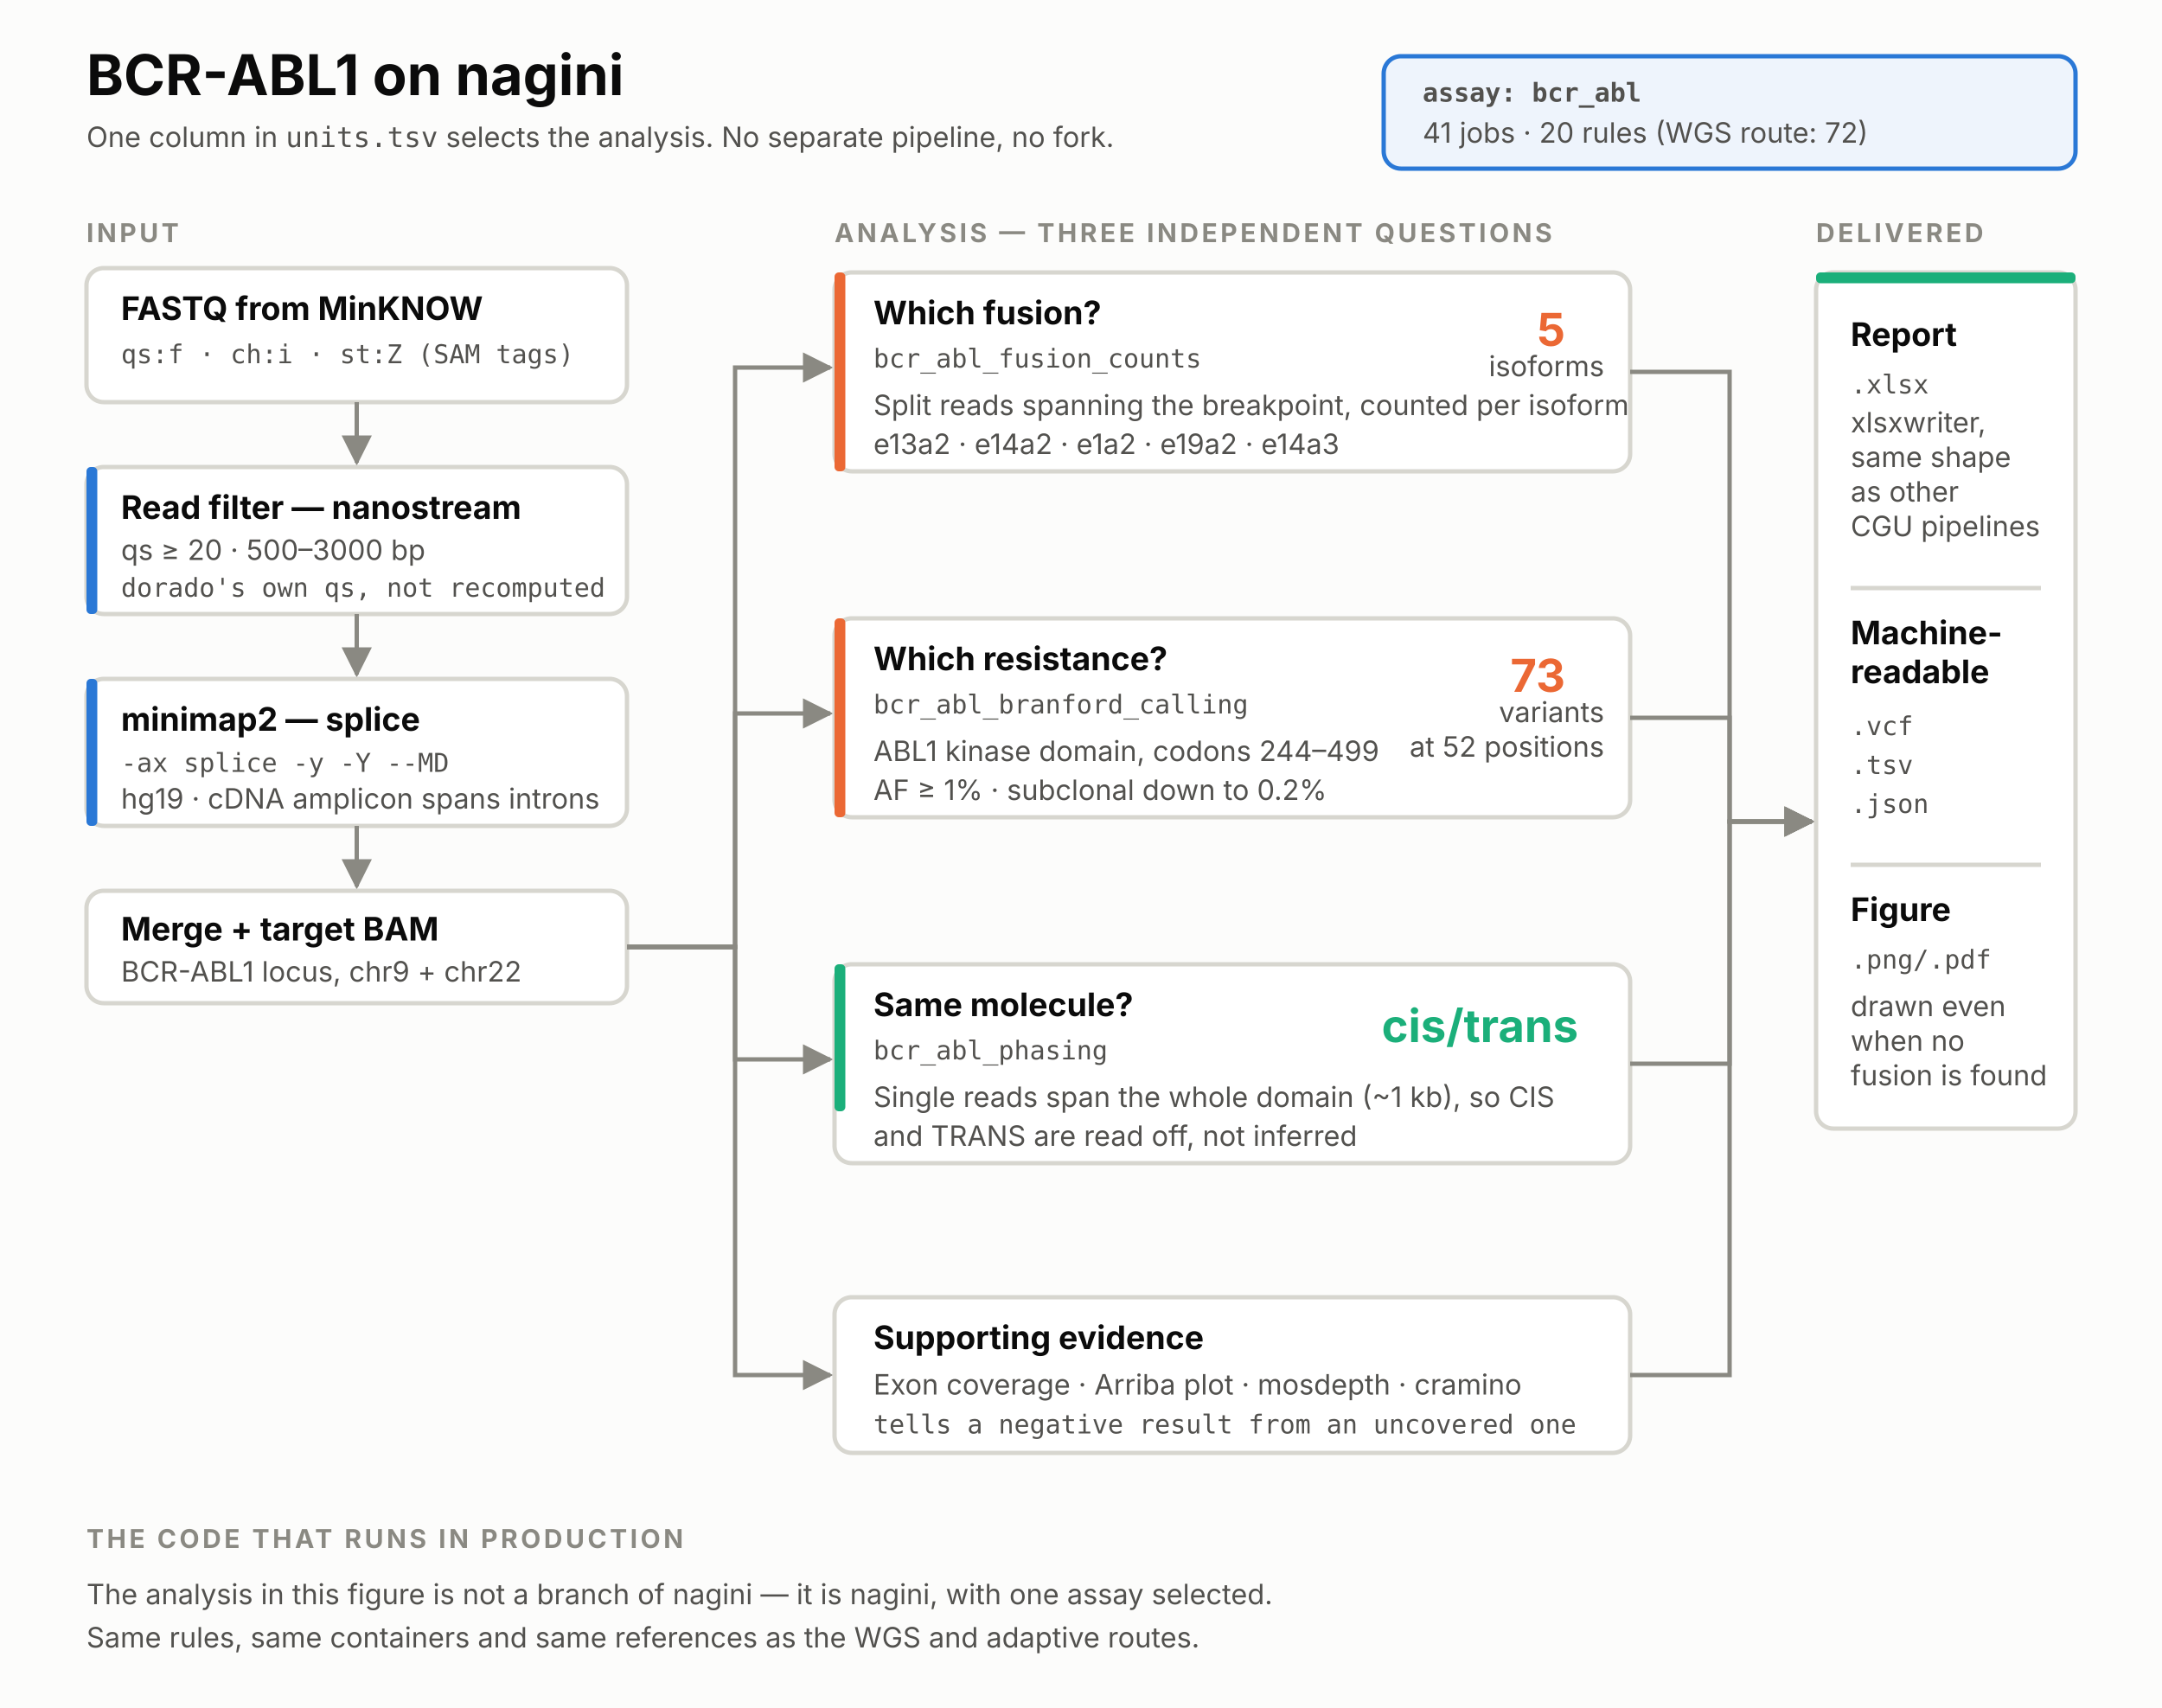
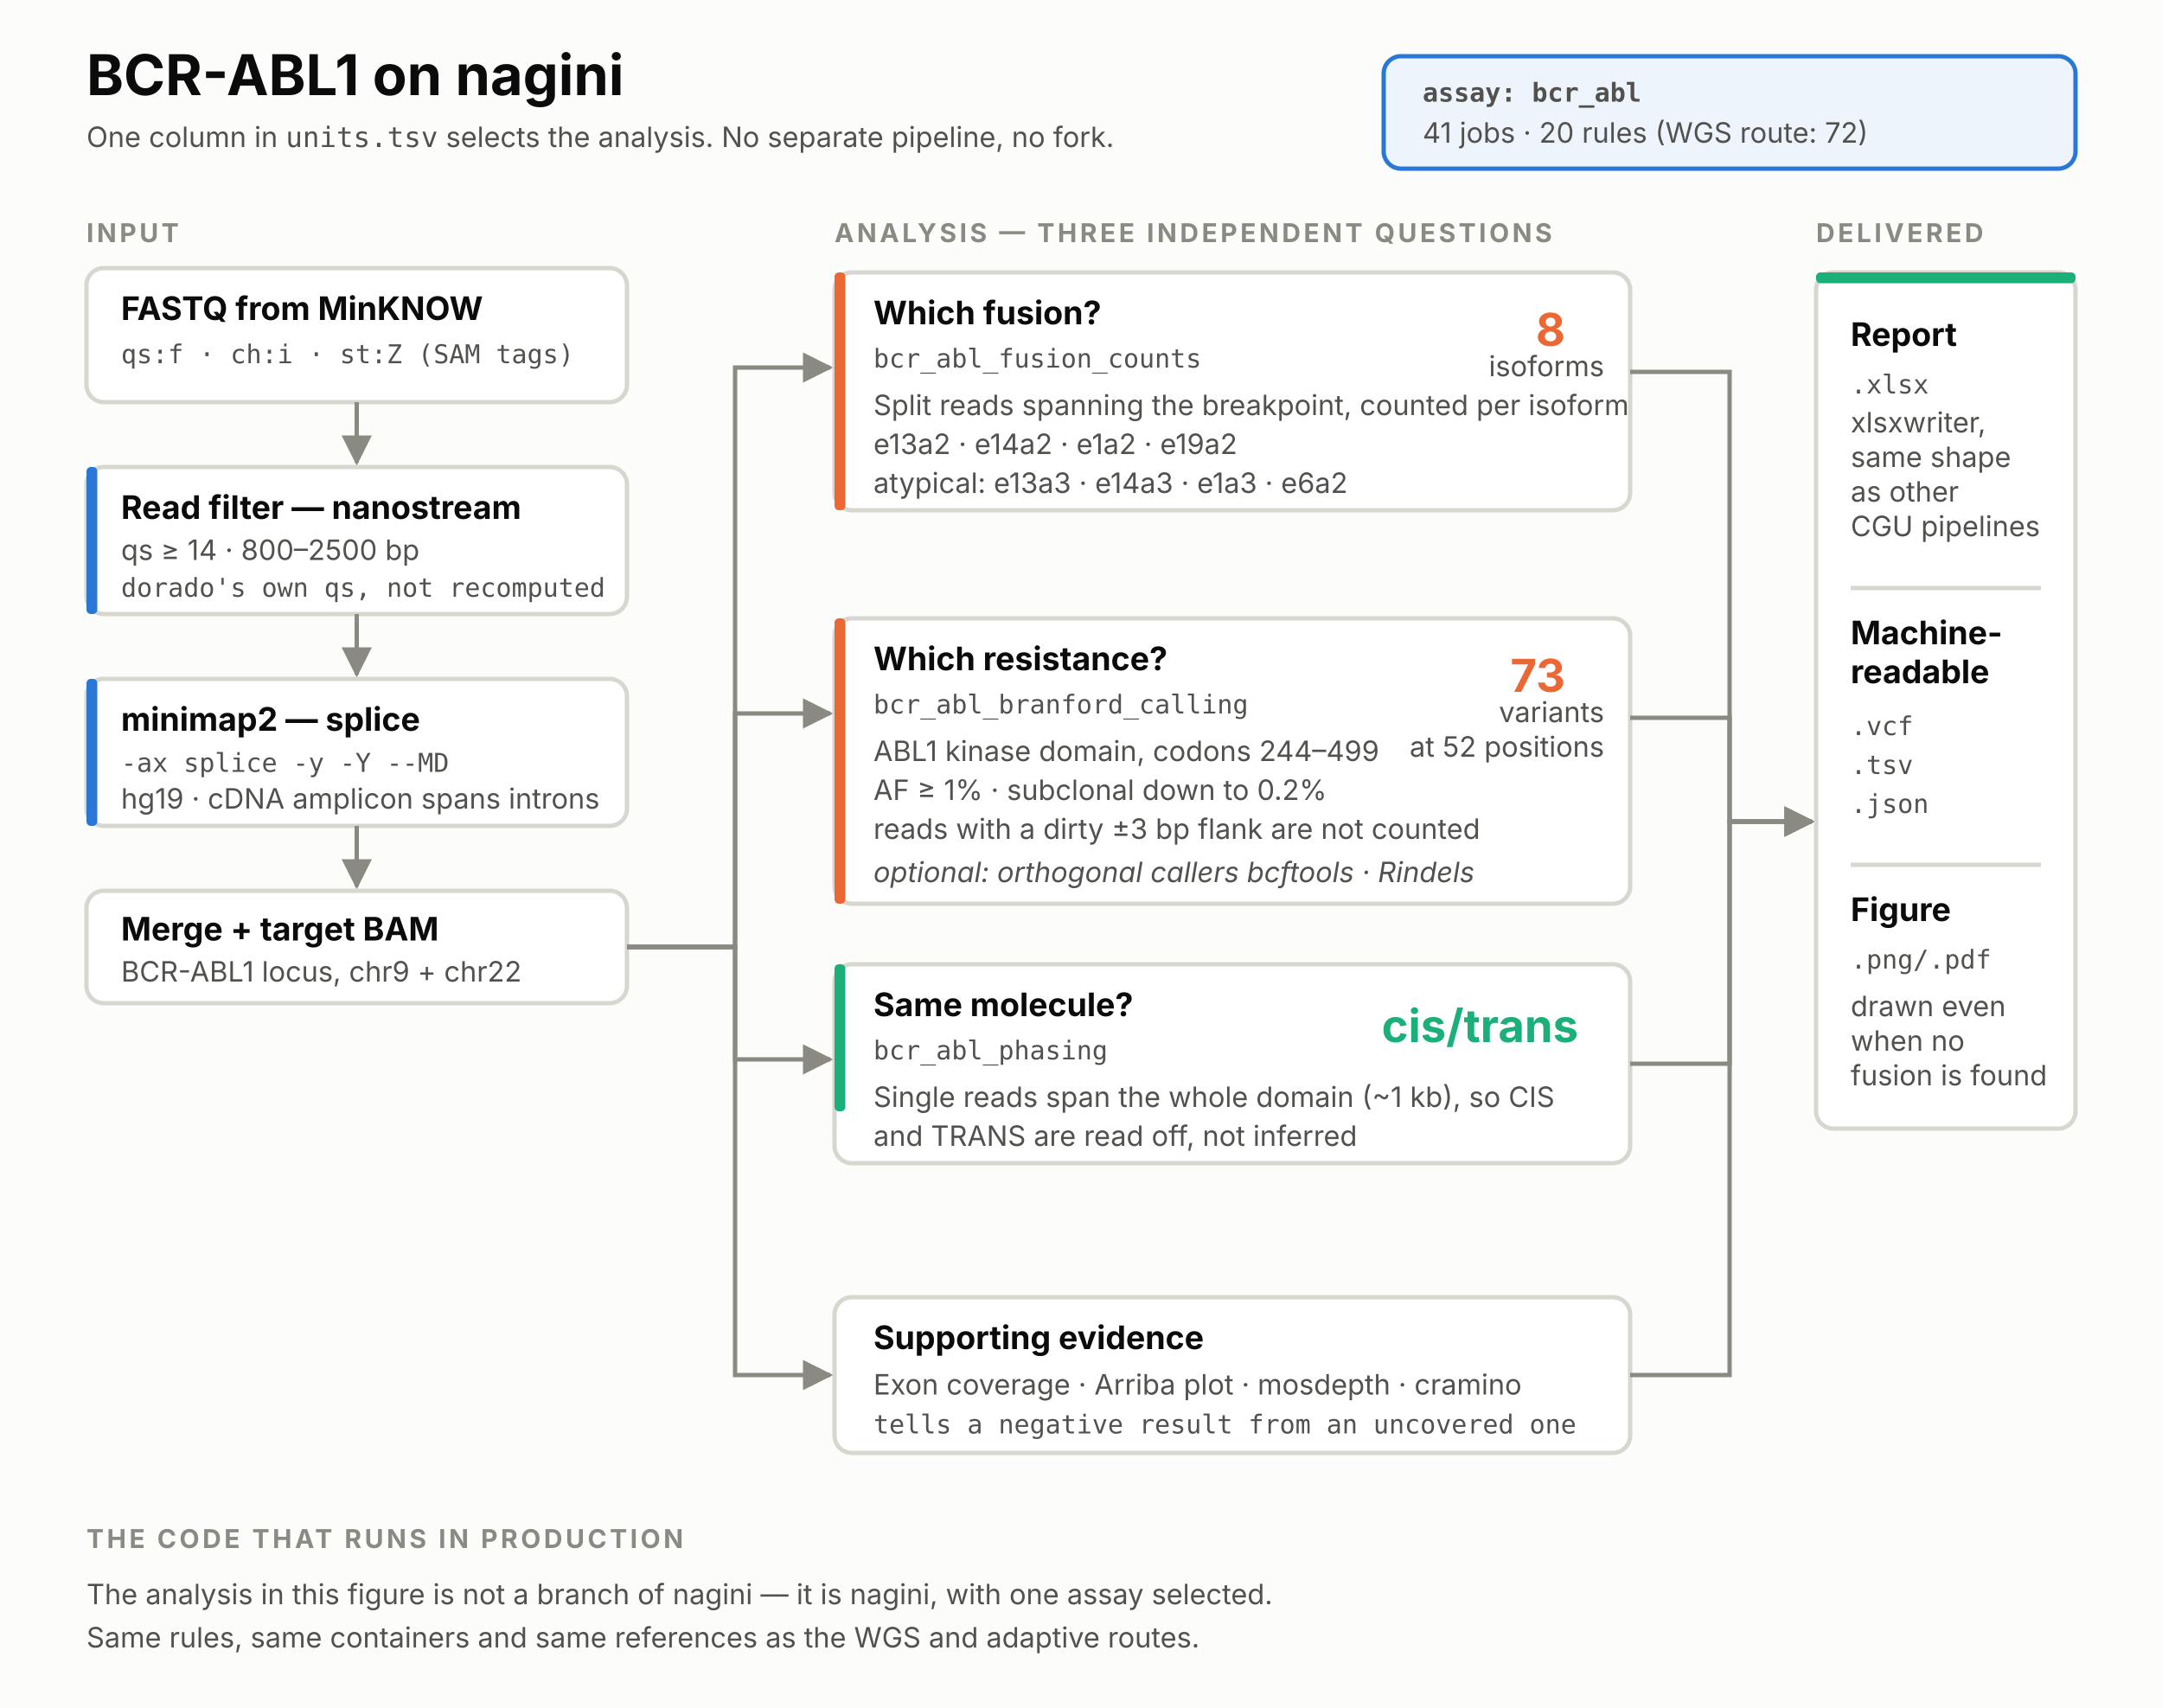
<svg xmlns="http://www.w3.org/2000/svg" viewBox="0 0 1000 790" width="1000" height="790" font-family="Inter, Helvetica Neue, Arial, sans-serif">
  <defs>
    <marker id="a" viewBox="0 0 10 10" refX="9" refY="5" markerWidth="7" markerHeight="7" orient="auto-start-reverse">
      <path d="M0,0 L10,5 L0,10 z" fill="#8a8982" />
    </marker>
    <style>
      .ttl   { font-size:15px; font-weight:650; fill:#0b0b0b; }
      .sub   { font-size:13px; fill:#52514e; }
      .mono  { font-size:12px; fill:#52514e; font-family:ui-monospace,SFMono-Regular,Menlo,monospace; }
      .hdr   { font-size:12px; font-weight:700; fill:#8a8982; letter-spacing:1.4px; }
      .big   { font-size:26px; font-weight:700; fill:#0b0b0b; }
      .num   { font-size:21px; font-weight:700; }
      .edge  { stroke:#8a8982; stroke-width:2; fill:none; marker-end:url(#a); }
      .box   { fill:#ffffff; stroke:#d7d6cf; stroke-width:2; rx:8; }
    </style>
  </defs>
  <rect width="1000" height="790" fill="#fcfcfb" />
  <text x="40" y="44" class="big">BCR-ABL1 on nagini</text>
  <text x="40" y="68" class="sub">One column in <tspan font-family="ui-monospace,Menlo,monospace">units.tsv</tspan> selects the analysis. No separate pipeline, no fork.</text>
  <rect x="640" y="26" width="320" height="52" rx="8" fill="#eef4fc" stroke="#2a78d6" stroke-width="2" />
  <text x="658" y="47" class="mono" fill="#2a78d6" font-weight="700">assay: bcr_abl</text>
  <text x="658" y="66" class="sub">41 jobs · 20 rules  (WGS route: 72)</text>
  <text x="40" y="112" class="hdr">INPUT</text>
  <rect class="box" x="40" y="124" width="250" height="62" />
  <text x="56" y="148" class="ttl">FASTQ from MinKNOW</text>
  <text x="56" y="168" class="mono">qs:f · ch:i · st:Z  (SAM tags)</text>
  <path class="edge" d="M165,186 L165,214" />
  <rect class="box" x="40" y="216" width="250" height="68" />
  <rect x="40" y="216" width="5" height="68" fill="#2a78d6" rx="2" />
  <text x="56" y="240" class="ttl">Read filter — nanostream</text>
-   <text x="56" y="259" class="sub">qs ≥ 20 · 500–3000 bp</text>
+   <text x="56" y="259" class="sub">qs ≥ 14 · 800–2500 bp</text>
  <text x="56" y="276" class="mono">dorado's own qs, not recomputed</text>
  <path class="edge" d="M165,284 L165,312" />
  <rect class="box" x="40" y="314" width="250" height="68" />
  <rect x="40" y="314" width="5" height="68" fill="#2a78d6" rx="2" />
  <text x="56" y="338" class="ttl">minimap2 — splice</text>
  <text x="56" y="357" class="mono">-ax splice -y -Y --MD</text>
  <text x="56" y="374" class="sub">hg19 · cDNA amplicon spans introns</text>
  <path class="edge" d="M165,382 L165,410" />
  <rect class="box" x="40" y="412" width="250" height="52" />
  <text x="56" y="435" class="ttl">Merge + target BAM</text>
  <text x="56" y="454" class="sub">BCR-ABL1 locus, chr9 + chr22</text>
  <path class="edge" d="M290,438 L340,438 L340,170 L384,170" />
  <path class="edge" d="M290,438 L340,438 L340,330 L384,330" />
  <path class="edge" d="M290,438 L340,438 L340,490 L384,490" />
  <path class="edge" d="M290,438 L340,438 L340,636 L384,636" />
  <text x="386" y="112" class="hdr">ANALYSIS — THREE INDEPENDENT QUESTIONS</text>
-   <rect class="box" x="386" y="126" width="368" height="92" />
-   <rect x="386" y="126" width="5" height="92" fill="#eb6834" rx="2" />
+   <rect class="box" x="386" y="126" width="368" height="110" />
+   <rect x="386" y="126" width="5" height="110" fill="#eb6834" rx="2" />
  <text x="404" y="150" class="ttl">Which fusion?</text>
  <text x="404" y="170" class="mono">bcr_abl_fusion_counts</text>
  <text x="404" y="192" class="sub">Split reads spanning the breakpoint, counted per isoform</text>
-   <text x="404" y="210" class="sub">e13a2 · e14a2 · e1a2 · e19a2 · e14a3</text>
-   <text x="724" y="160" class="num" fill="#eb6834" text-anchor="end">5</text>
+   <text x="404" y="210" class="sub">e13a2 · e14a2 · e1a2 · e19a2</text>
+   <text x="404" y="228" class="sub">atypical: e13a3 · e14a3 · e1a3 · e6a2</text>
+   <text x="724" y="160" class="num" fill="#eb6834" text-anchor="end">8</text>
  <text x="742" y="160" class="sub" text-anchor="end" dy="14">isoforms</text>
-   <rect class="box" x="386" y="286" width="368" height="92" />
-   <rect x="386" y="286" width="5" height="92" fill="#eb6834" rx="2" />
+   <rect class="box" x="386" y="286" width="368" height="132" />
+   <rect x="386" y="286" width="5" height="132" fill="#eb6834" rx="2" />
  <text x="404" y="310" class="ttl">Which resistance?</text>
  <text x="404" y="330" class="mono">bcr_abl_branford_calling</text>
  <text x="404" y="352" class="sub">ABL1 kinase domain, codons 244–499</text>
  <text x="404" y="370" class="sub">AF ≥ 1% · subclonal down to 0.2%</text>
+   <text x="404" y="388" class="sub">reads with a dirty ±3 bp flank are not counted</text>
+   <text x="404" y="408" class="sub" font-style="italic">optional: orthogonal callers bcftools · Rindels</text>
  <text x="724" y="320" class="num" fill="#eb6834" text-anchor="end">73</text>
  <text x="742" y="320" class="sub" text-anchor="end" dy="14">variants</text>
  <text x="742" y="320" class="sub" text-anchor="end" dy="30">at 52 positions</text>
  <rect class="box" x="386" y="446" width="368" height="92" />
  <rect x="386" y="446" width="5" height="68" fill="#1baf7a" rx="2" />
  <text x="404" y="470" class="ttl">Same molecule?</text>
  <text x="404" y="490" class="mono">bcr_abl_phasing</text>
  <text x="404" y="512" class="sub">Single reads span the whole domain (~1 kb), so CIS</text>
  <text x="404" y="530" class="sub">and TRANS are read off, not inferred</text>
  <text x="730" y="482" class="num" fill="#1baf7a" text-anchor="end">cis/trans</text>
  <rect class="box" x="386" y="600" width="368" height="72" fill="#f6f5f0" />
  <text x="404" y="624" class="ttl">Supporting evidence</text>
  <text x="404" y="645" class="sub">Exon coverage · Arriba plot · mosdepth · cramino</text>
  <text x="404" y="663" class="mono">tells a negative result from an uncovered one</text>
  <path class="edge" d="M754,172 L800,172 L800,380 L838,380" />
  <path class="edge" d="M754,332 L800,332 L800,380 L838,380" />
  <path class="edge" d="M754,492 L800,492 L800,380 L838,380" />
  <path class="edge" d="M754,636 L800,636 L800,380 L838,380" />
  <text x="840" y="112" class="hdr">DELIVERED</text>
  <rect class="box" x="840" y="126" width="120" height="396" fill="#ffffff" />
  <rect x="840" y="126" width="120" height="5" fill="#1baf7a" rx="2" />
  <text x="856" y="160" class="ttl">Report</text>
  <text x="856" y="182" class="mono">.xlsx</text>
  <text x="856" y="200" class="sub">xlsxwriter,</text>
  <text x="856" y="216" class="sub">same shape</text>
  <text x="856" y="232" class="sub">as other</text>
  <text x="856" y="248" class="sub">CGU pipelines</text>
  <line x1="856" y1="272" x2="944" y2="272" stroke="#d7d6cf" stroke-width="2" />
  <text x="856" y="298" class="ttl">Machine-</text>
  <text x="856" y="316" class="ttl">readable</text>
  <text x="856" y="340" class="mono">.vcf</text>
  <text x="856" y="358" class="mono">.tsv</text>
  <text x="856" y="376" class="mono">.json</text>
  <line x1="856" y1="400" x2="944" y2="400" stroke="#d7d6cf" stroke-width="2" />
  <text x="856" y="426" class="ttl">Figure</text>
  <text x="856" y="448" class="mono">.png/.pdf</text>
  <text x="856" y="470" class="sub">drawn even</text>
  <text x="856" y="486" class="sub">when no</text>
  <text x="856" y="502" class="sub">fusion is found</text>
  <text x="40" y="716" class="hdr">THE CODE THAT RUNS IN PRODUCTION</text>
  <text x="40" y="742" class="sub">The analysis in this figure is not a branch of nagini — it is nagini, with one assay selected.</text>
  <text x="40" y="762" class="sub">Same rules, same containers and same references as the WGS and adaptive routes.</text>
</svg>
